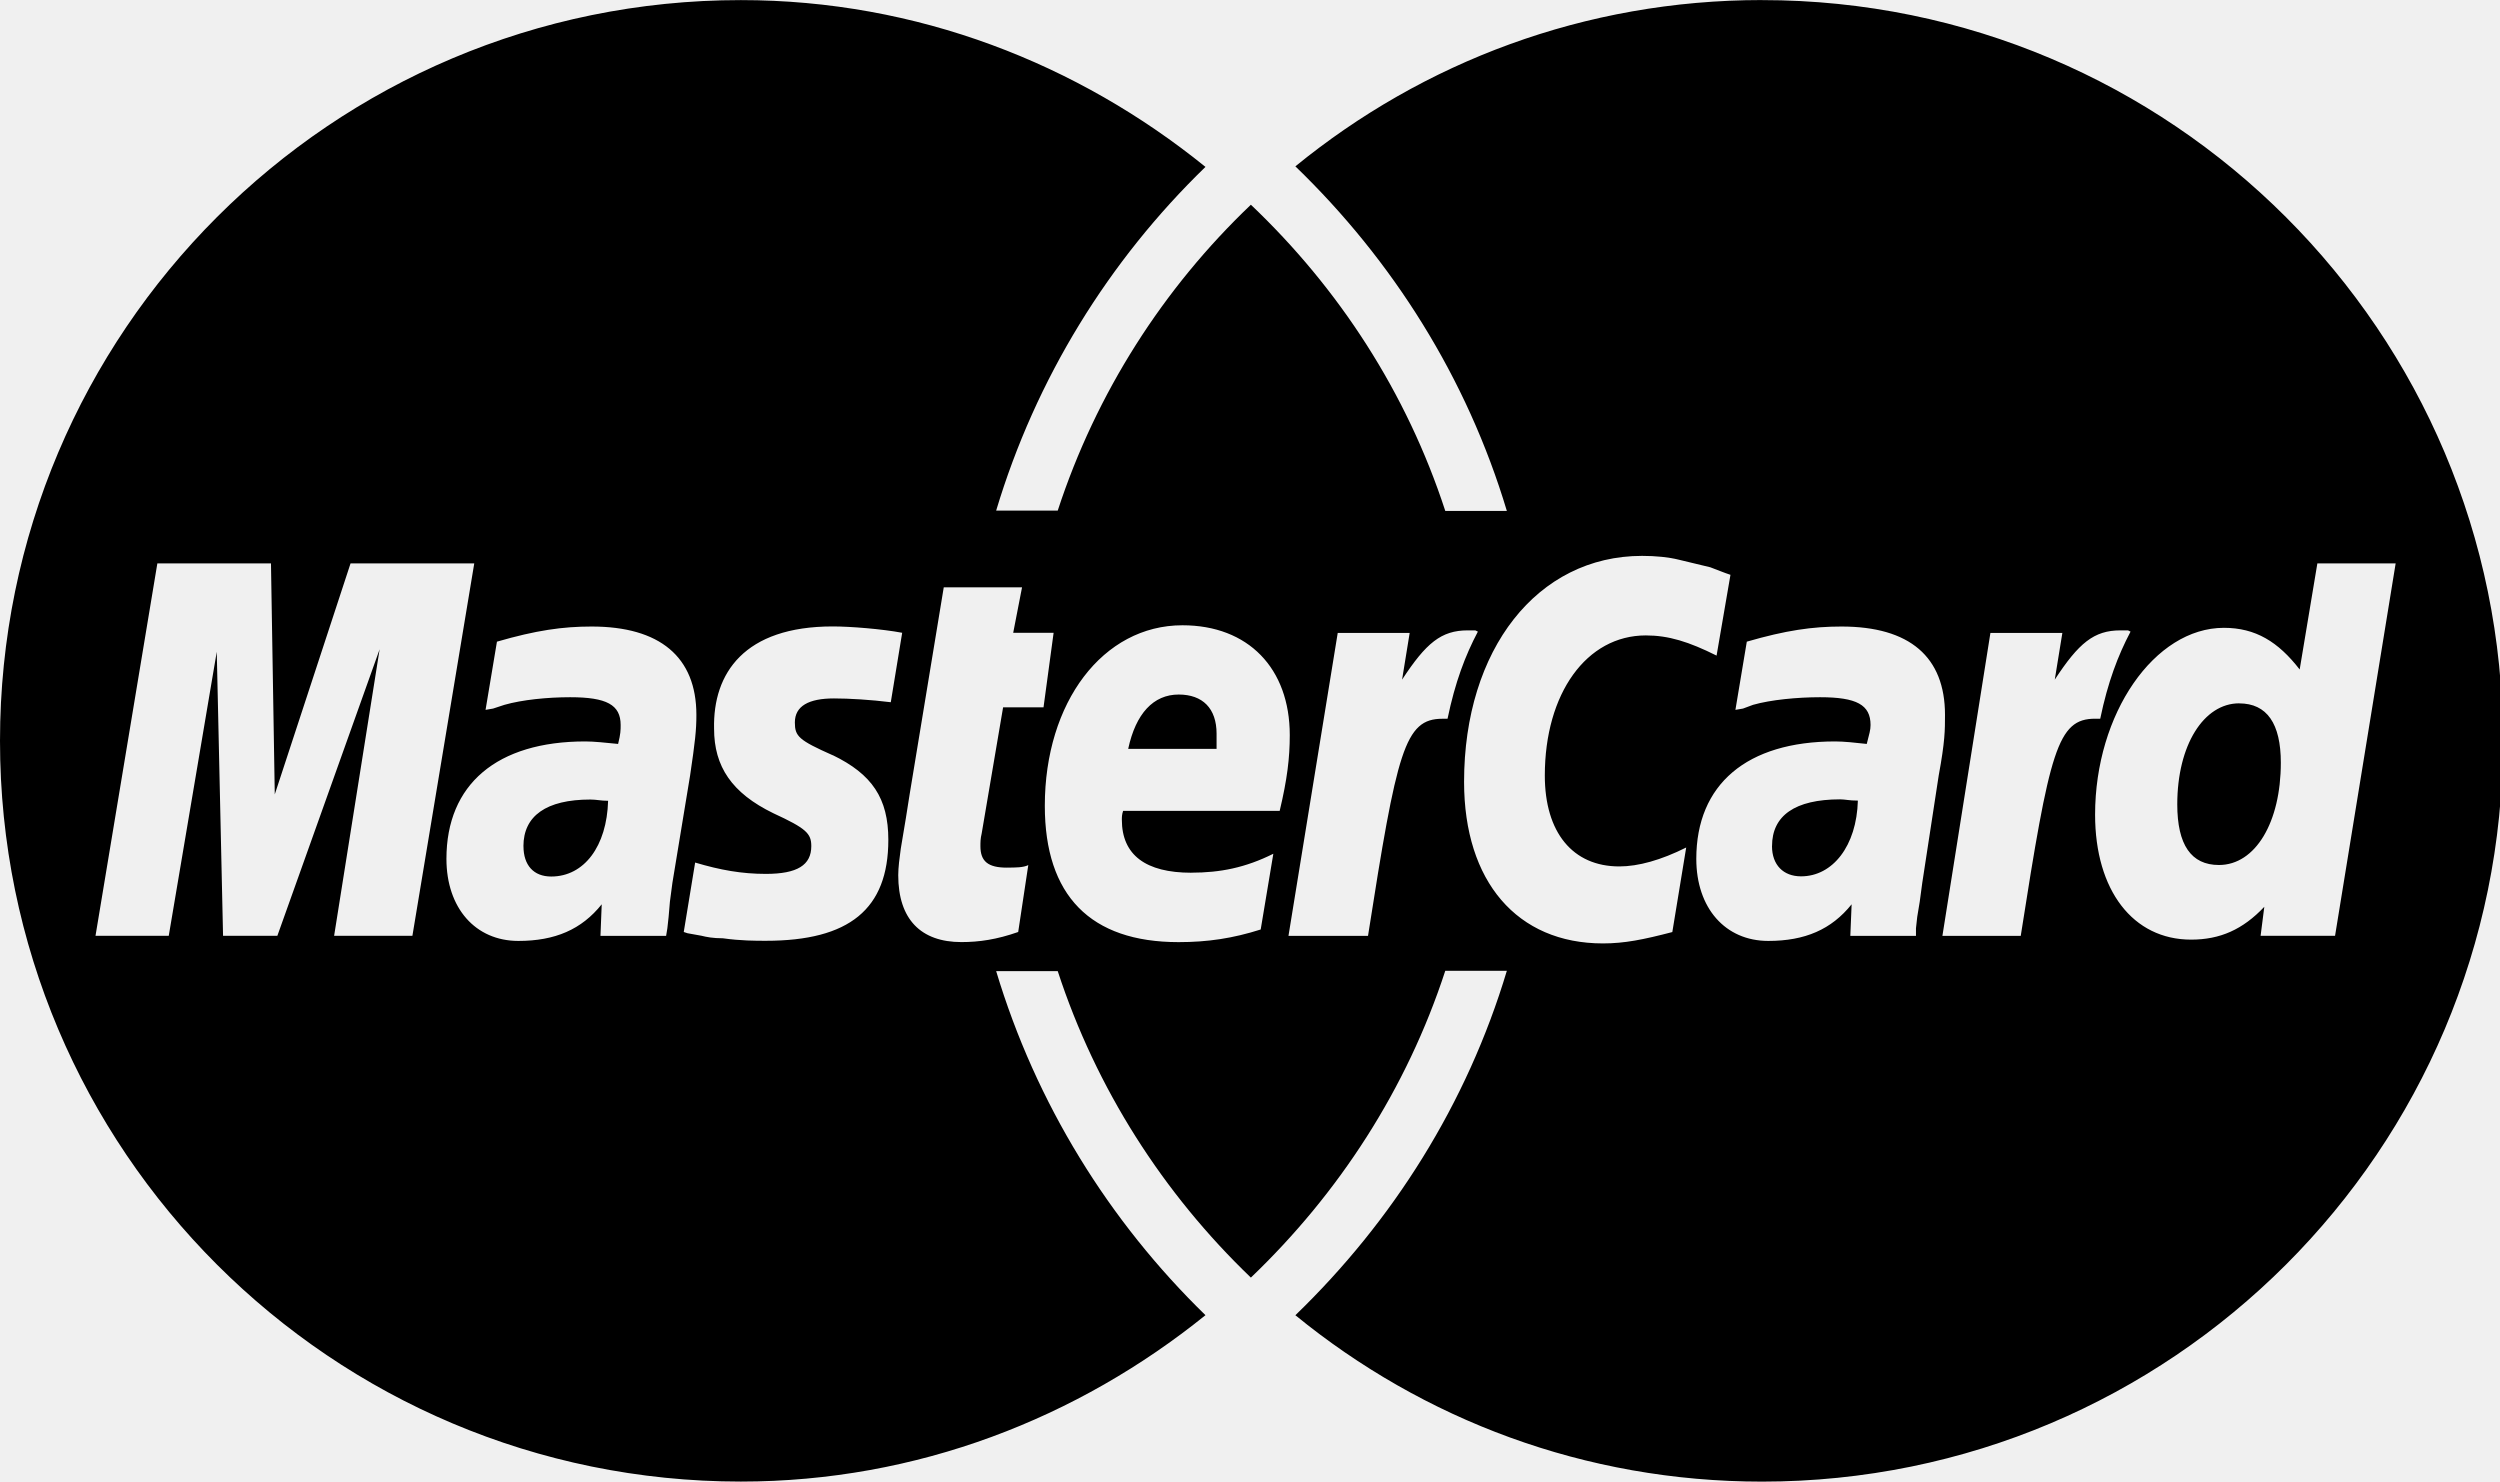
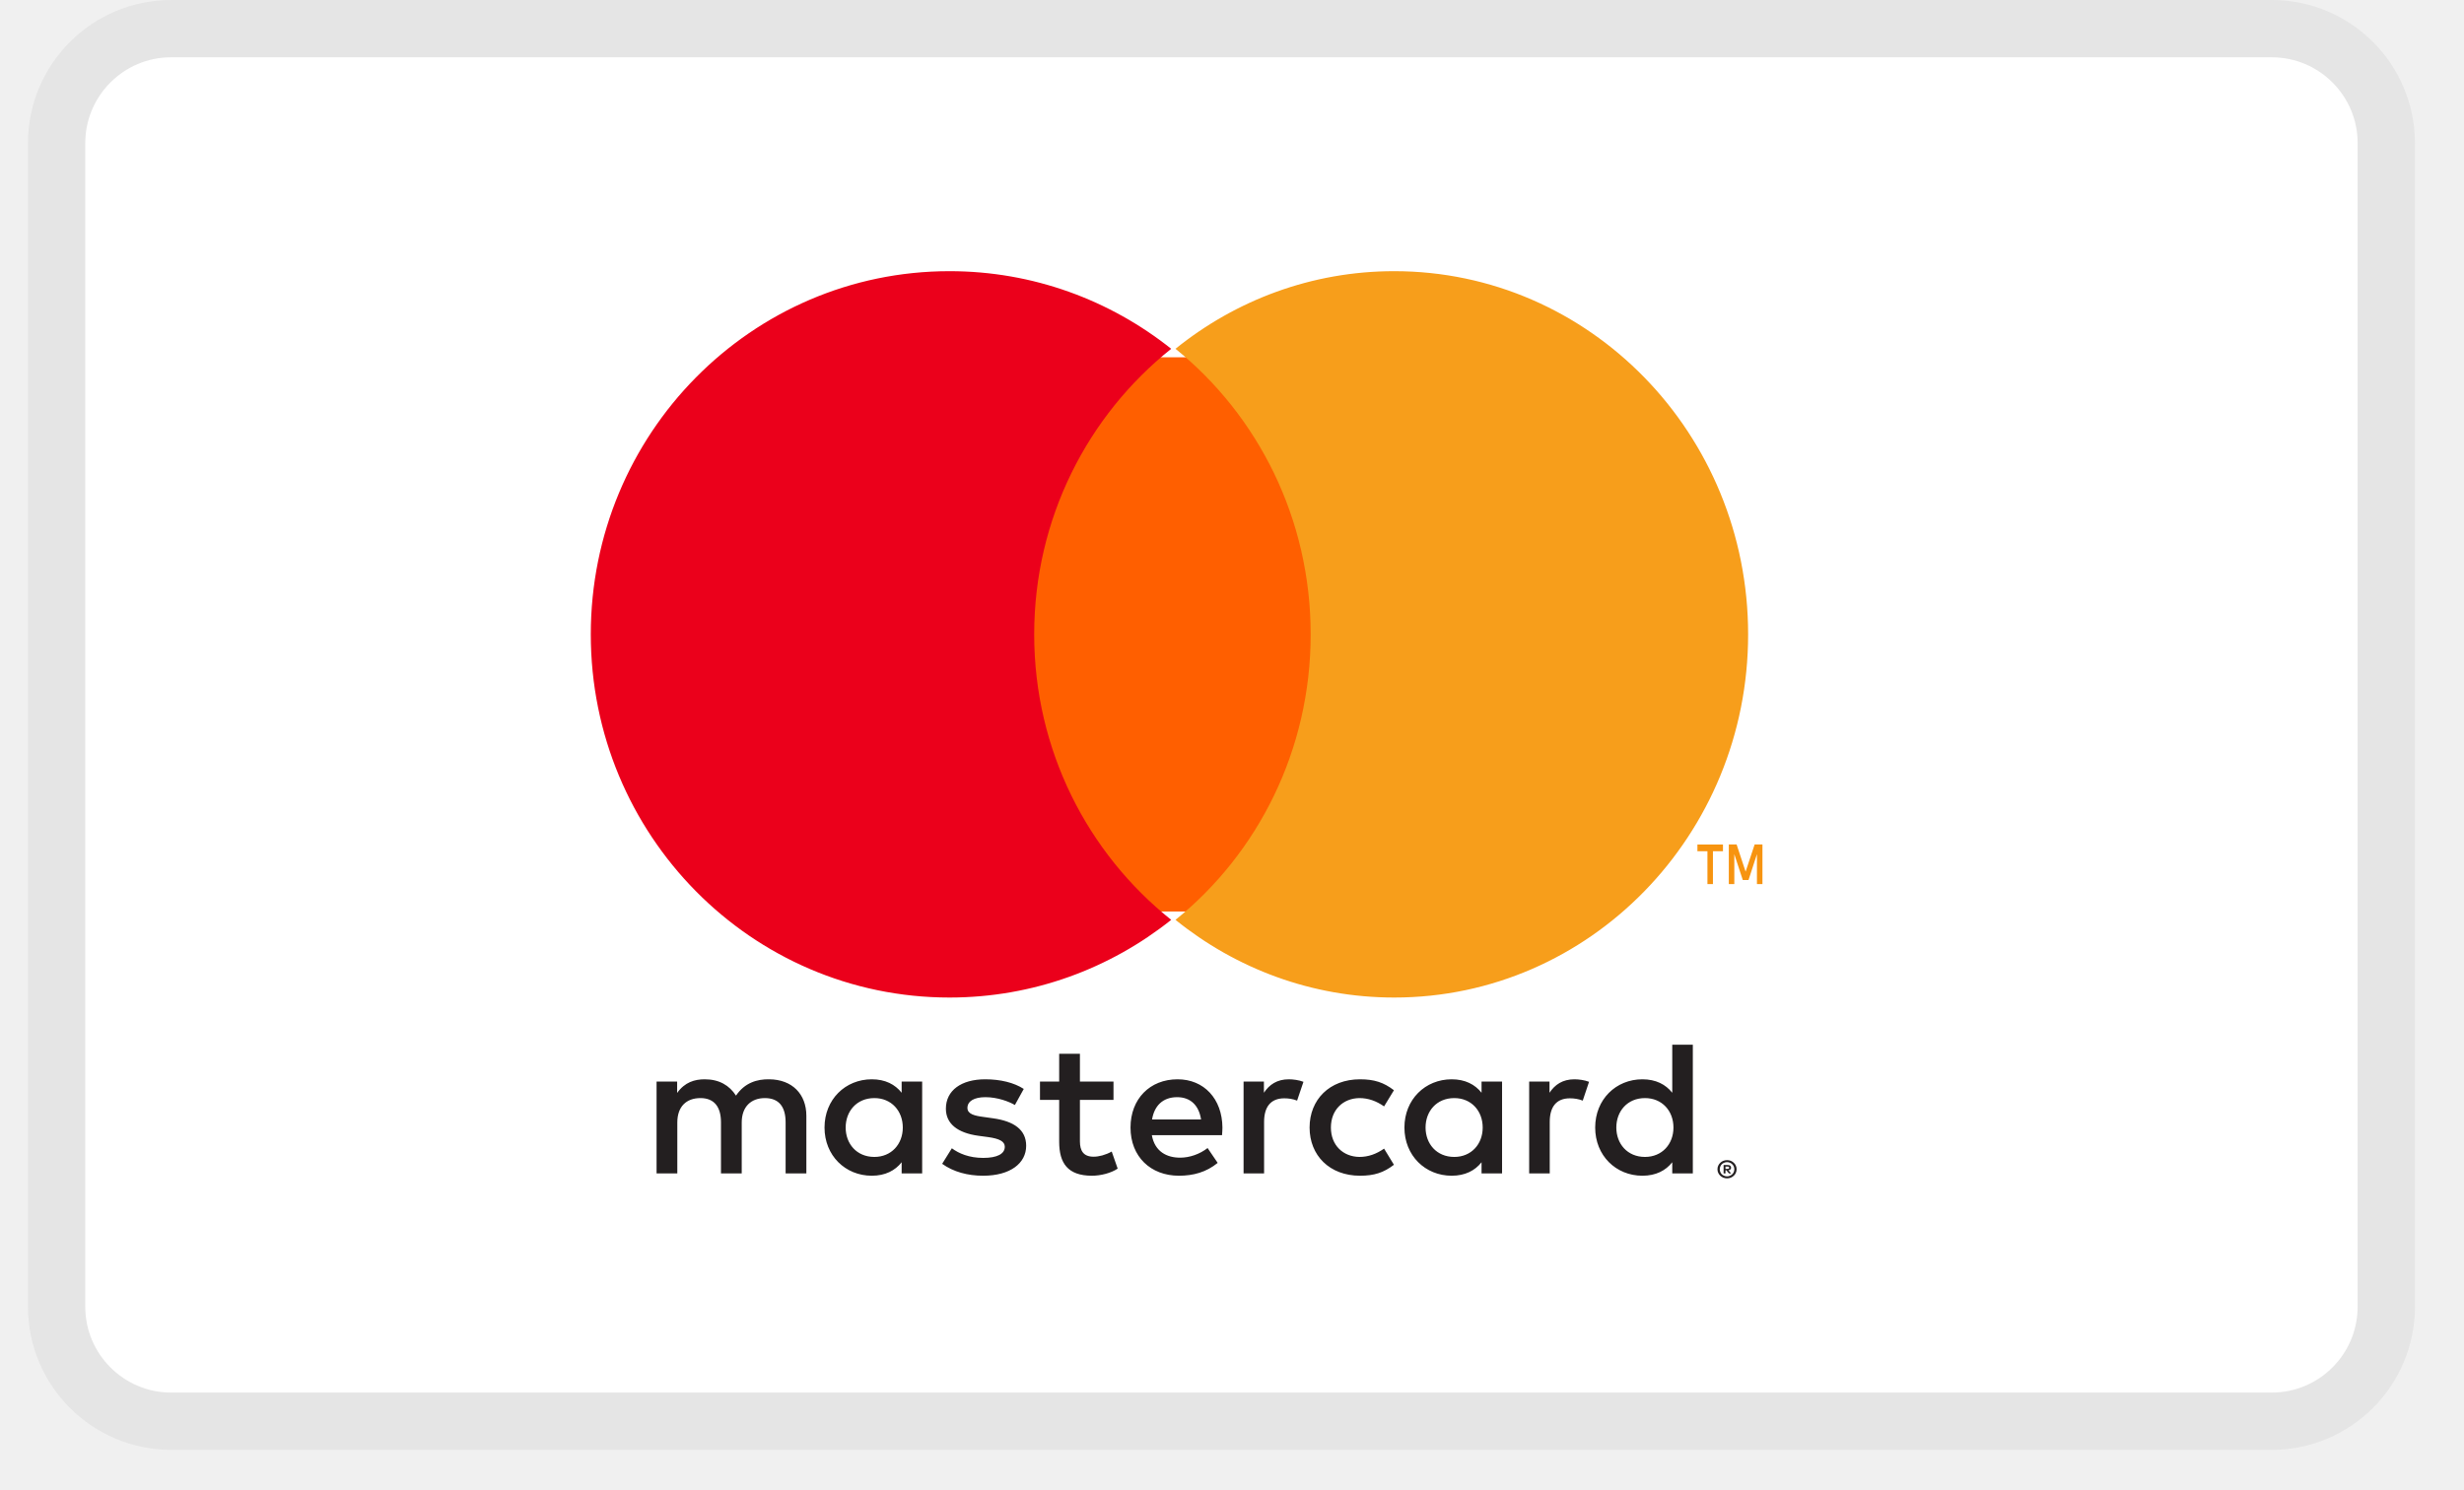
- <svg xmlns="http://www.w3.org/2000/svg" version="1.1" width="54" height="32" viewBox="0 0 54 32">
-   <path d="M48.366 15.193c0.6 0 0.9 0.437 0.9 1.282 0 1.281-0.546 2.209-1.337 2.209-0.6 0-0.9-0.436-0.9-1.31 0-1.281 0.573-2.182 1.337-2.182zM38.276 18.275c0-0.655 0.491-1.009 1.472-1.009 0.109 0 0.191 0.027 0.382 0.027-0.027 0.982-0.545 1.636-1.227 1.636-0.382 0-0.628-0.245-0.628-0.655zM26.278 15.848c0 0.082-0 0.192-0 0.327h-1.909c0.164-0.763 0.545-1.173 1.091-1.173 0.518 0 0.818 0.3 0.818 0.845zM38.060 0.002c8.838 0 16.003 7.165 16.003 16.002s-7.165 15.999-16.003 15.999c-3.834 0-7.324-1.344-10.080-3.594 2.102-2.031 3.707-4.567 4.568-7.44h-1.33c-0.833 2.553-2.297 4.807-4.199 6.627-1.892-1.816-3.342-4.078-4.172-6.62h-1.33c0.858 2.856 2.435 5.401 4.521 7.432-2.749 2.219-6.223 3.594-10.036 3.594-8.837 0-16.002-7.163-16.002-15.999s7.164-16.001 16.002-16.001c3.814 0 7.287 1.377 10.036 3.603-2.087 2.023-3.664 4.568-4.521 7.424h1.33c0.83-2.542 2.28-4.804 4.172-6.607 1.903 1.808 3.367 4.060 4.199 6.614h1.33c-0.861-2.872-2.466-5.413-4.568-7.443 2.757-2.249 6.246-3.592 10.080-3.592zM7.217 20.213h1.691l1.336-8.044h-2.672l-1.637 4.99-0.082-4.99h-2.454l-1.336 8.044h1.582l1.037-6.135 0.136 6.135h1.173l2.209-6.189zM14.47 19.477l0.054-0.408 0.382-2.318c0.109-0.736 0.136-0.982 0.136-1.309 0-1.254-0.791-1.909-2.263-1.909-0.627 0-1.2 0.082-2.045 0.327l-0.246 1.473 0.163-0.028 0.246-0.081c0.382-0.109 0.928-0.164 1.418-0.164 0.79 0 1.091 0.164 1.091 0.6 0 0.109 0 0.191-0.055 0.409-0.273-0.027-0.518-0.054-0.709-0.054-1.909 0-2.999 0.927-2.999 2.536 0 1.064 0.627 1.773 1.554 1.773 0.791 0 1.364-0.246 1.8-0.791l-0.027 0.682h1.418l0.027-0.164 0.027-0.246zM17.988 16.314c-0.736-0.327-0.819-0.409-0.819-0.709 0-0.355 0.3-0.519 0.845-0.519 0.328 0 0.791 0.028 1.227 0.082l0.246-1.5c-0.436-0.082-1.118-0.137-1.5-0.137-1.909 0-2.59 1.009-2.563 2.208 0 0.818 0.382 1.391 1.282 1.828 0.709 0.327 0.818 0.436 0.818 0.709 0 0.409-0.3 0.6-0.982 0.6-0.518 0-0.982-0.082-1.527-0.245l-0.246 1.5 0.082 0.027 0.3 0.054c0.109 0.027 0.246 0.055 0.464 0.055 0.382 0.054 0.709 0.054 0.928 0.054 1.8 0 2.645-0.682 2.645-2.181 0-0.9-0.354-1.418-1.2-1.828zM21.75 18.741c-0.409 0-0.573-0.136-0.573-0.464 0-0.082 0-0.164 0.027-0.273l0.463-2.726h0.873l0.218-1.609h-0.873l0.191-0.982h-1.691l-0.737 4.472-0.082 0.518-0.109 0.654c-0.027 0.191-0.055 0.409-0.055 0.573 0 0.954 0.491 1.445 1.364 1.445 0.382 0 0.764-0.055 1.227-0.218l0.218-1.445c-0.109 0.054-0.273 0.054-0.464 0.054zM25.732 18.851c-0.982 0-1.5-0.381-1.5-1.145 0-0.055 0-0.109 0.027-0.191h3.382c0.163-0.682 0.218-1.145 0.218-1.636 0-1.446-0.9-2.373-2.318-2.373-1.718 0-2.973 1.663-2.973 3.899 0 1.936 0.982 2.945 2.89 2.945 0.628 0 1.173-0.082 1.773-0.273l0.273-1.636c-0.6 0.3-1.145 0.409-1.773 0.409zM31.158 15.524h0.109c0.164-0.79 0.382-1.363 0.655-1.881l-0.055-0.027h-0.164c-0.573 0-0.9 0.273-1.418 1.064l0.164-1.009h-1.554l-1.064 6.544h1.718c0.627-4.008 0.791-4.69 1.609-4.69zM36.122 20.133l0.3-1.827c-0.545 0.273-1.036 0.409-1.445 0.409-1.009 0-1.609-0.737-1.609-1.963 0-1.773 0.9-3.027 2.182-3.027 0.491 0 0.928 0.136 1.528 0.436l0.3-1.745c-0.163-0.054-0.218-0.082-0.436-0.163l-0.682-0.164c-0.218-0.054-0.491-0.082-0.791-0.082-2.263 0-3.845 2.018-3.845 4.88 0 2.155 1.146 3.491 3 3.491 0.463 0 0.872-0.082 1.5-0.246zM41.521 19.069l0.355-2.318c0.136-0.736 0.136-0.982 0.136-1.309 0-1.254-0.763-1.909-2.236-1.909-0.627 0-1.2 0.082-2.045 0.327l-0.246 1.473 0.164-0.028 0.218-0.081c0.382-0.109 0.955-0.164 1.446-0.164 0.791 0 1.091 0.164 1.091 0.6 0 0.109-0.027 0.191-0.082 0.409-0.246-0.027-0.491-0.054-0.682-0.054-1.909 0-3 0.927-3 2.536 0 1.064 0.627 1.773 1.555 1.773 0.791 0 1.363-0.246 1.8-0.791l-0.028 0.682h1.418v-0.164l0.027-0.246 0.054-0.327zM43.648 20.214c0.627-4.008 0.791-4.69 1.608-4.69h0.109c0.164-0.79 0.382-1.363 0.655-1.881l-0.055-0.027h-0.164c-0.572 0-0.9 0.273-1.418 1.064l0.164-1.009h-1.554l-1.037 6.544h1.691zM48.829 20.214l1.608 0 1.309-8.044h-1.691l-0.382 2.291c-0.464-0.6-0.955-0.9-1.637-0.9-1.5 0-2.782 1.854-2.782 4.035 0 1.636 0.818 2.7 2.073 2.7 0.627 0 1.118-0.218 1.582-0.709zM11.306 18.279c0-0.655 0.492-1.009 1.447-1.009 0.136 0 0.218 0.027 0.382 0.027-0.027 0.982-0.518 1.636-1.228 1.636-0.382 0-0.6-0.245-0.6-0.655z" />
+ <svg xmlns="http://www.w3.org/2000/svg" viewBox="0 0 43 26" id="icon-logo-mastercard">
+   <g fill="none" fill-rule="evenodd" transform="translate(.488)">
+     <rect width="40.656" height="24.306" x=".5" y=".5" fill="#FFF" stroke="#E5E5E5" rx="2" />
+     <g fill-rule="nonzero" transform="translate(9.599 3.49)">
+       <path fill="#231F20" d="M18.95,0.384 L18.95,0.344 L18.987,0.344 C18.995,0.344 19.003,0.346 19.008,0.349 C19.012,0.352 19.015,0.358 19.015,0.364 C19.015,0.371 19.012,0.376 19.008,0.379 C19.003,0.382 18.995,0.384 18.987,0.384 L18.95,0.384 Z M18.988,0.411 C19.007,0.411 19.022,0.407 19.033,0.399 C19.043,0.39 19.048,0.379 19.048,0.364 C19.048,0.352 19.044,0.342 19.036,0.334 C19.027,0.326 19.016,0.321 19,0.319 L19.05,0.264 L19.011,0.264 L18.965,0.319 L18.95,0.319 L18.95,0.264 L18.917,0.264 L18.917,0.411 L18.988,0.411 Z M18.978,0.213 C18.995,0.213 19.012,0.216 19.027,0.223 C19.042,0.229 19.056,0.238 19.067,0.249 C19.079,0.26 19.088,0.273 19.095,0.289 C19.101,0.304 19.104,0.32 19.104,0.337 C19.104,0.354 19.101,0.37 19.095,0.385 C19.088,0.4 19.079,0.414 19.067,0.425 C19.056,0.436 19.042,0.445 19.027,0.451 C19.012,0.458 18.995,0.461 18.978,0.461 C18.96,0.461 18.943,0.458 18.928,0.451 C18.912,0.445 18.898,0.436 18.886,0.425 C18.875,0.414 18.866,0.4 18.86,0.385 C18.853,0.37 18.85,0.354 18.85,0.337 C18.85,0.32 18.853,0.304 18.86,0.289 C18.866,0.273 18.875,0.26 18.886,0.249 C18.898,0.238 18.912,0.229 18.928,0.223 C18.943,0.216 18.96,0.213 18.978,0.213 M18.978,0.496 C19.001,0.496 19.022,0.492 19.043,0.484 C19.063,0.476 19.08,0.464 19.096,0.449 C19.111,0.435 19.123,0.418 19.131,0.399 C19.14,0.38 19.144,0.359 19.144,0.337 C19.144,0.315 19.14,0.294 19.131,0.275 C19.123,0.256 19.111,0.239 19.096,0.225 C19.08,0.21 19.063,0.199 19.043,0.19 C19.022,0.182 19.001,0.178 18.978,0.178 C18.954,0.178 18.932,0.182 18.912,0.19 C18.891,0.199 18.873,0.21 18.858,0.225 C18.843,0.239 18.832,0.256 18.823,0.275 C18.814,0.294 18.81,0.315 18.81,0.337 C18.81,0.359 18.814,0.38 18.823,0.399 C18.832,0.418 18.843,0.435 18.858,0.449 C18.873,0.464 18.891,0.476 18.912,0.484 C18.932,0.492 18.954,0.496 18.978,0.496 M3.596,1.065 C3.596,1.347 3.786,1.579 4.097,1.579 C4.393,1.579 4.593,1.357 4.593,1.065 C4.593,0.774 4.393,0.552 4.097,0.552 C3.786,0.552 3.596,0.784 3.596,1.065 M4.931,1.065 L4.931,1.867 L4.573,1.867 L4.573,1.672 C4.459,1.817 4.287,1.907 4.052,1.907 C3.59,1.907 3.227,1.555 3.227,1.065 C3.227,0.576 3.59,0.224 4.052,0.224 C4.287,0.224 4.459,0.314 4.573,0.459 L4.573,0.264 L4.931,0.264 L4.931,1.065 Z M17.045,1.065 C17.045,1.347 17.235,1.579 17.545,1.579 C17.842,1.579 18.042,1.357 18.042,1.065 C18.042,0.774 17.842,0.552 17.545,0.552 C17.235,0.552 17.045,0.784 17.045,1.065 M18.38,1.065 L18.38,2.511 L18.021,2.511 L18.021,1.672 C17.907,1.817 17.735,1.907 17.5,1.907 C17.038,1.907 16.676,1.555 16.676,1.065 C16.676,0.576 17.038,0.224 17.5,0.224 C17.735,0.224 17.907,0.314 18.021,0.459 L18.021,0.264 L18.38,0.264 L18.38,1.065 Z M9.381,1.595 C9.612,1.595 9.76,1.454 9.798,1.206 L8.943,1.206 C8.981,1.438 9.125,1.595 9.381,1.595 M9.388,1.907 C8.905,1.907 8.567,1.565 8.567,1.065 C8.567,0.556 8.919,0.224 9.412,0.224 C9.66,0.224 9.888,0.284 10.088,0.448 L9.912,0.707 C9.774,0.6 9.598,0.539 9.433,0.539 C9.202,0.539 8.991,0.643 8.939,0.932 L10.164,0.932 C10.167,0.975 10.171,1.019 10.171,1.065 C10.167,1.565 9.85,1.907 9.388,1.907 M13.716,1.065 C13.716,1.347 13.906,1.579 14.217,1.579 C14.513,1.579 14.713,1.357 14.713,1.065 C14.713,0.774 14.513,0.552 14.217,0.552 C13.906,0.552 13.716,0.784 13.716,1.065 M15.051,1.065 L15.051,1.867 L14.693,1.867 L14.693,1.672 C14.579,1.817 14.406,1.907 14.172,1.907 C13.71,1.907 13.347,1.555 13.347,1.065 C13.347,0.576 13.71,0.224 14.172,0.224 C14.406,0.224 14.579,0.314 14.693,0.459 L14.693,0.264 L15.051,0.264 L15.051,1.065 Z M11.692,1.065 C11.692,0.579 12.04,0.224 12.572,0.224 C12.82,0.224 12.985,0.278 13.164,0.415 L12.992,0.697 C12.858,0.603 12.716,0.552 12.561,0.552 C12.275,0.556 12.064,0.757 12.064,1.065 C12.064,1.374 12.275,1.575 12.561,1.579 C12.716,1.579 12.858,1.528 12.992,1.434 L13.164,1.716 C12.985,1.853 12.82,1.907 12.572,1.907 C12.04,1.907 11.692,1.552 11.692,1.065 M16.314,1.907 C16.107,1.907 15.972,1.813 15.879,1.672 L15.879,1.867 L15.524,1.867 L15.524,0.264 L15.883,0.264 L15.883,1.163 C15.883,1.428 16,1.575 16.234,1.575 C16.307,1.575 16.383,1.565 16.459,1.535 L16.569,1.863 C16.49,1.894 16.386,1.907 16.314,1.907 M6.704,1.739 C6.532,1.85 6.294,1.907 6.032,1.907 C5.614,1.907 5.345,1.713 5.345,1.394 C5.345,1.133 5.546,0.971 5.914,0.921 L6.084,0.898 C6.28,0.871 6.373,0.821 6.373,0.73 C6.373,0.606 6.242,0.535 5.997,0.535 C5.749,0.535 5.57,0.613 5.449,0.703 L5.28,0.432 C5.476,0.291 5.725,0.224 5.994,0.224 C6.47,0.224 6.746,0.442 6.746,0.747 C6.746,1.029 6.529,1.176 6.17,1.226 L6.001,1.25 C5.846,1.27 5.721,1.3 5.721,1.407 C5.721,1.525 5.838,1.595 6.035,1.595 C6.245,1.595 6.449,1.518 6.549,1.458 L6.704,1.739 Z M11.33,1.907 C11.123,1.907 10.988,1.813 10.895,1.672 L10.895,1.867 L10.54,1.867 L10.54,0.264 L10.898,0.264 L10.898,1.163 C10.898,1.428 11.016,1.575 11.25,1.575 C11.323,1.575 11.399,1.565 11.474,1.535 L11.585,1.863 C11.506,1.894 11.402,1.907 11.33,1.907 M8.27,1.867 L7.684,1.867 L7.684,2.353 L7.322,2.353 L7.322,1.867 L6.987,1.867 L6.987,1.548 L7.322,1.548 L7.322,0.817 C7.322,0.445 7.47,0.224 7.894,0.224 C8.05,0.224 8.229,0.271 8.343,0.348 L8.239,0.646 C8.132,0.586 8.015,0.556 7.922,0.556 C7.743,0.556 7.684,0.663 7.684,0.824 L7.684,1.548 L8.27,1.548 L8.27,1.867 Z M2.91,0.264 L2.91,1.27 C2.91,1.649 2.662,1.904 2.262,1.907 C2.051,1.911 1.834,1.847 1.682,1.622 C1.568,1.8 1.389,1.907 1.137,1.907 C0.961,1.907 0.789,1.857 0.655,1.669 L0.655,1.867 L0.296,1.867 L0.296,0.264 L0.658,0.264 L0.658,1.153 C0.658,1.431 0.816,1.579 1.062,1.579 C1.3,1.579 1.42,1.428 1.42,1.156 L1.42,0.264 L1.782,0.264 L1.782,1.153 C1.782,1.431 1.948,1.579 2.186,1.579 C2.431,1.579 2.548,1.428 2.548,1.156 L2.548,0.264 L2.91,0.264 Z" transform="matrix(1 0 0 -1 1.075 17.255)" />
+       <path fill="#F79410" d="M1.326,-1.25943134e-16 L1.326,0.692 L1.19,0.692 L1.032,0.217 L0.875,0.692 L0.739,0.692 L0.739,-1.25943134e-16 L0.835,-1.25943134e-16 L0.835,0.522 L0.983,0.071 L1.083,0.071 L1.23,0.523 L1.23,-1.25943134e-16 L1.326,-1.25943134e-16 Z M0.462,-9.81875586e-17 L0.462,0.574 L0.637,0.574 L0.637,0.691 L0.191,0.691 L0.191,0.574 L0.366,0.574 L0.366,-9.81875586e-17 L0.462,-9.81875586e-17 Z" transform="matrix(1 0 0 -1 19.344 11.941)" />
+       <polygon fill="#FF5F00" points="12.896 12.419 7.523 12.419 7.523 2.746 12.896 2.746" />
+       <path fill="#EB001B" d="M7.961,6.448 C7.961,8.47 8.896,10.271 10.352,11.432 C9.287,12.28 7.943,12.787 6.483,12.787 C3.025,12.787 0.223,9.949 0.223,6.448 C0.223,2.947 3.025,0.109 6.483,0.109 C7.943,0.109 9.287,0.616 10.352,1.465 C8.896,2.625 7.961,4.426 7.961,6.448" transform="matrix(1 0 0 -1 0 14.03)" />
+       <path fill="#F79E1B" d="M10.21,6.448 C10.21,2.947 7.445,0.109 4.034,0.109 C2.593,0.109 1.268,0.616 0.217,1.465 C1.654,2.625 2.576,4.426 2.576,6.448 C2.576,8.47 1.654,10.271 0.217,11.432 C1.268,12.28 2.593,12.787 4.034,12.787 C7.445,12.787 10.21,9.949 10.21,6.448" transform="matrix(1 0 0 -1 10.21 14.03)" />
+     </g>
+   </g>
</svg>
